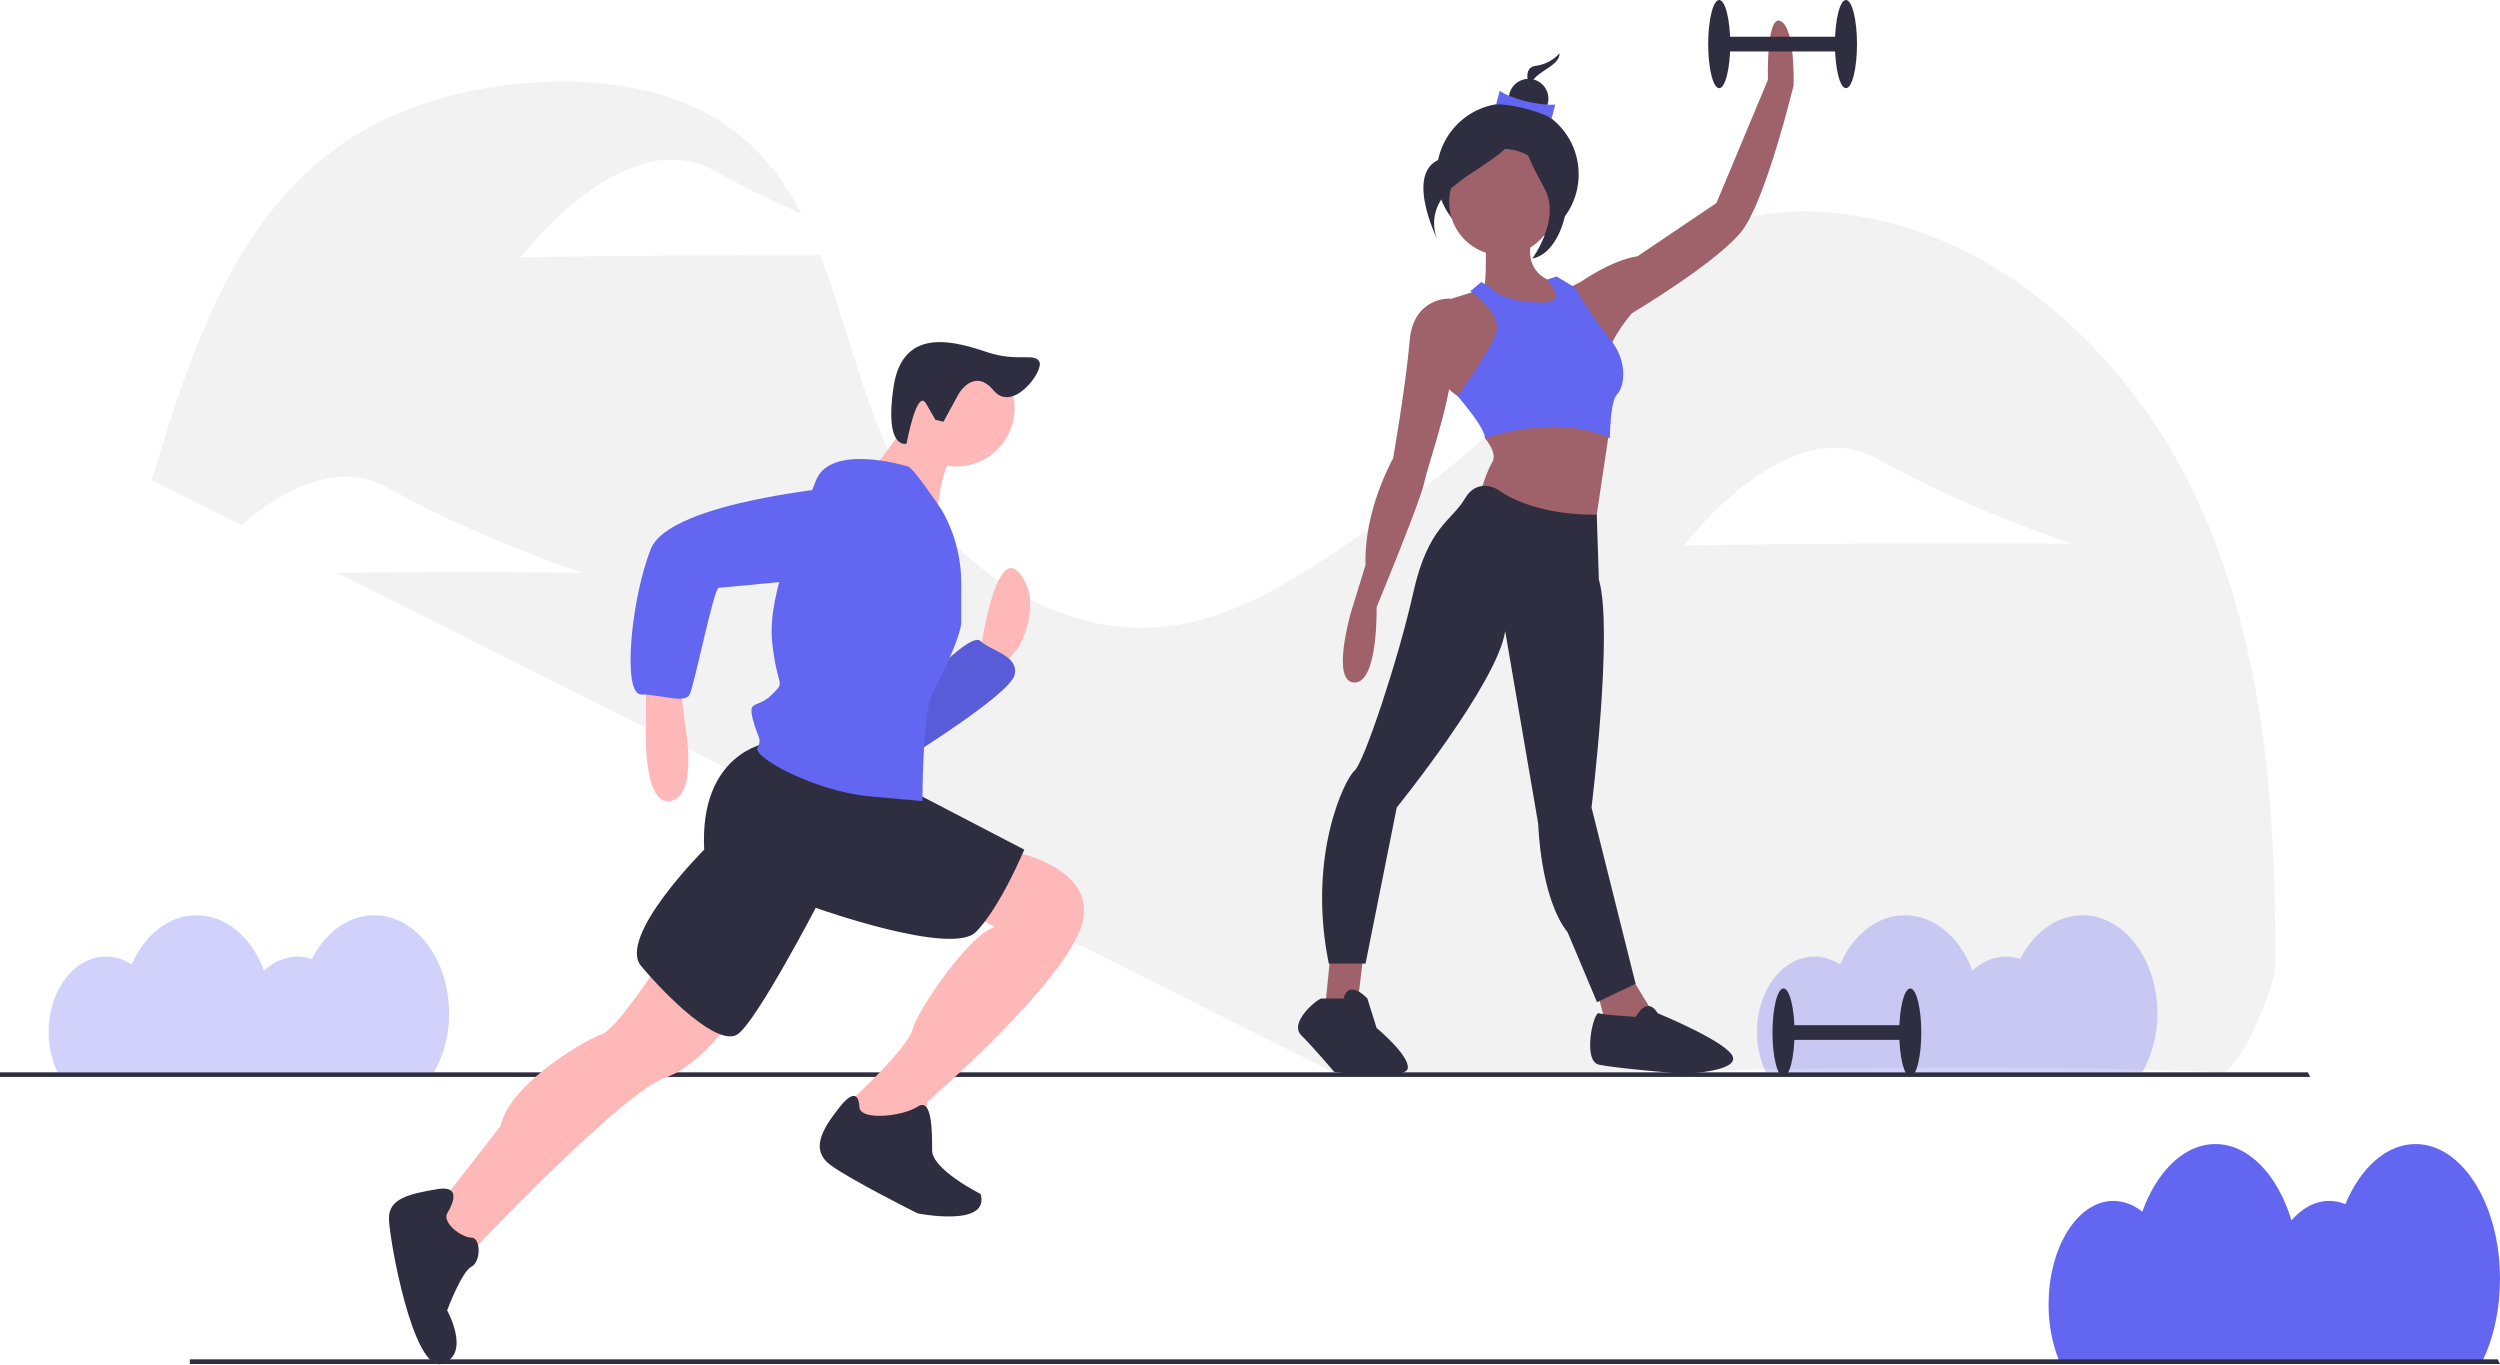
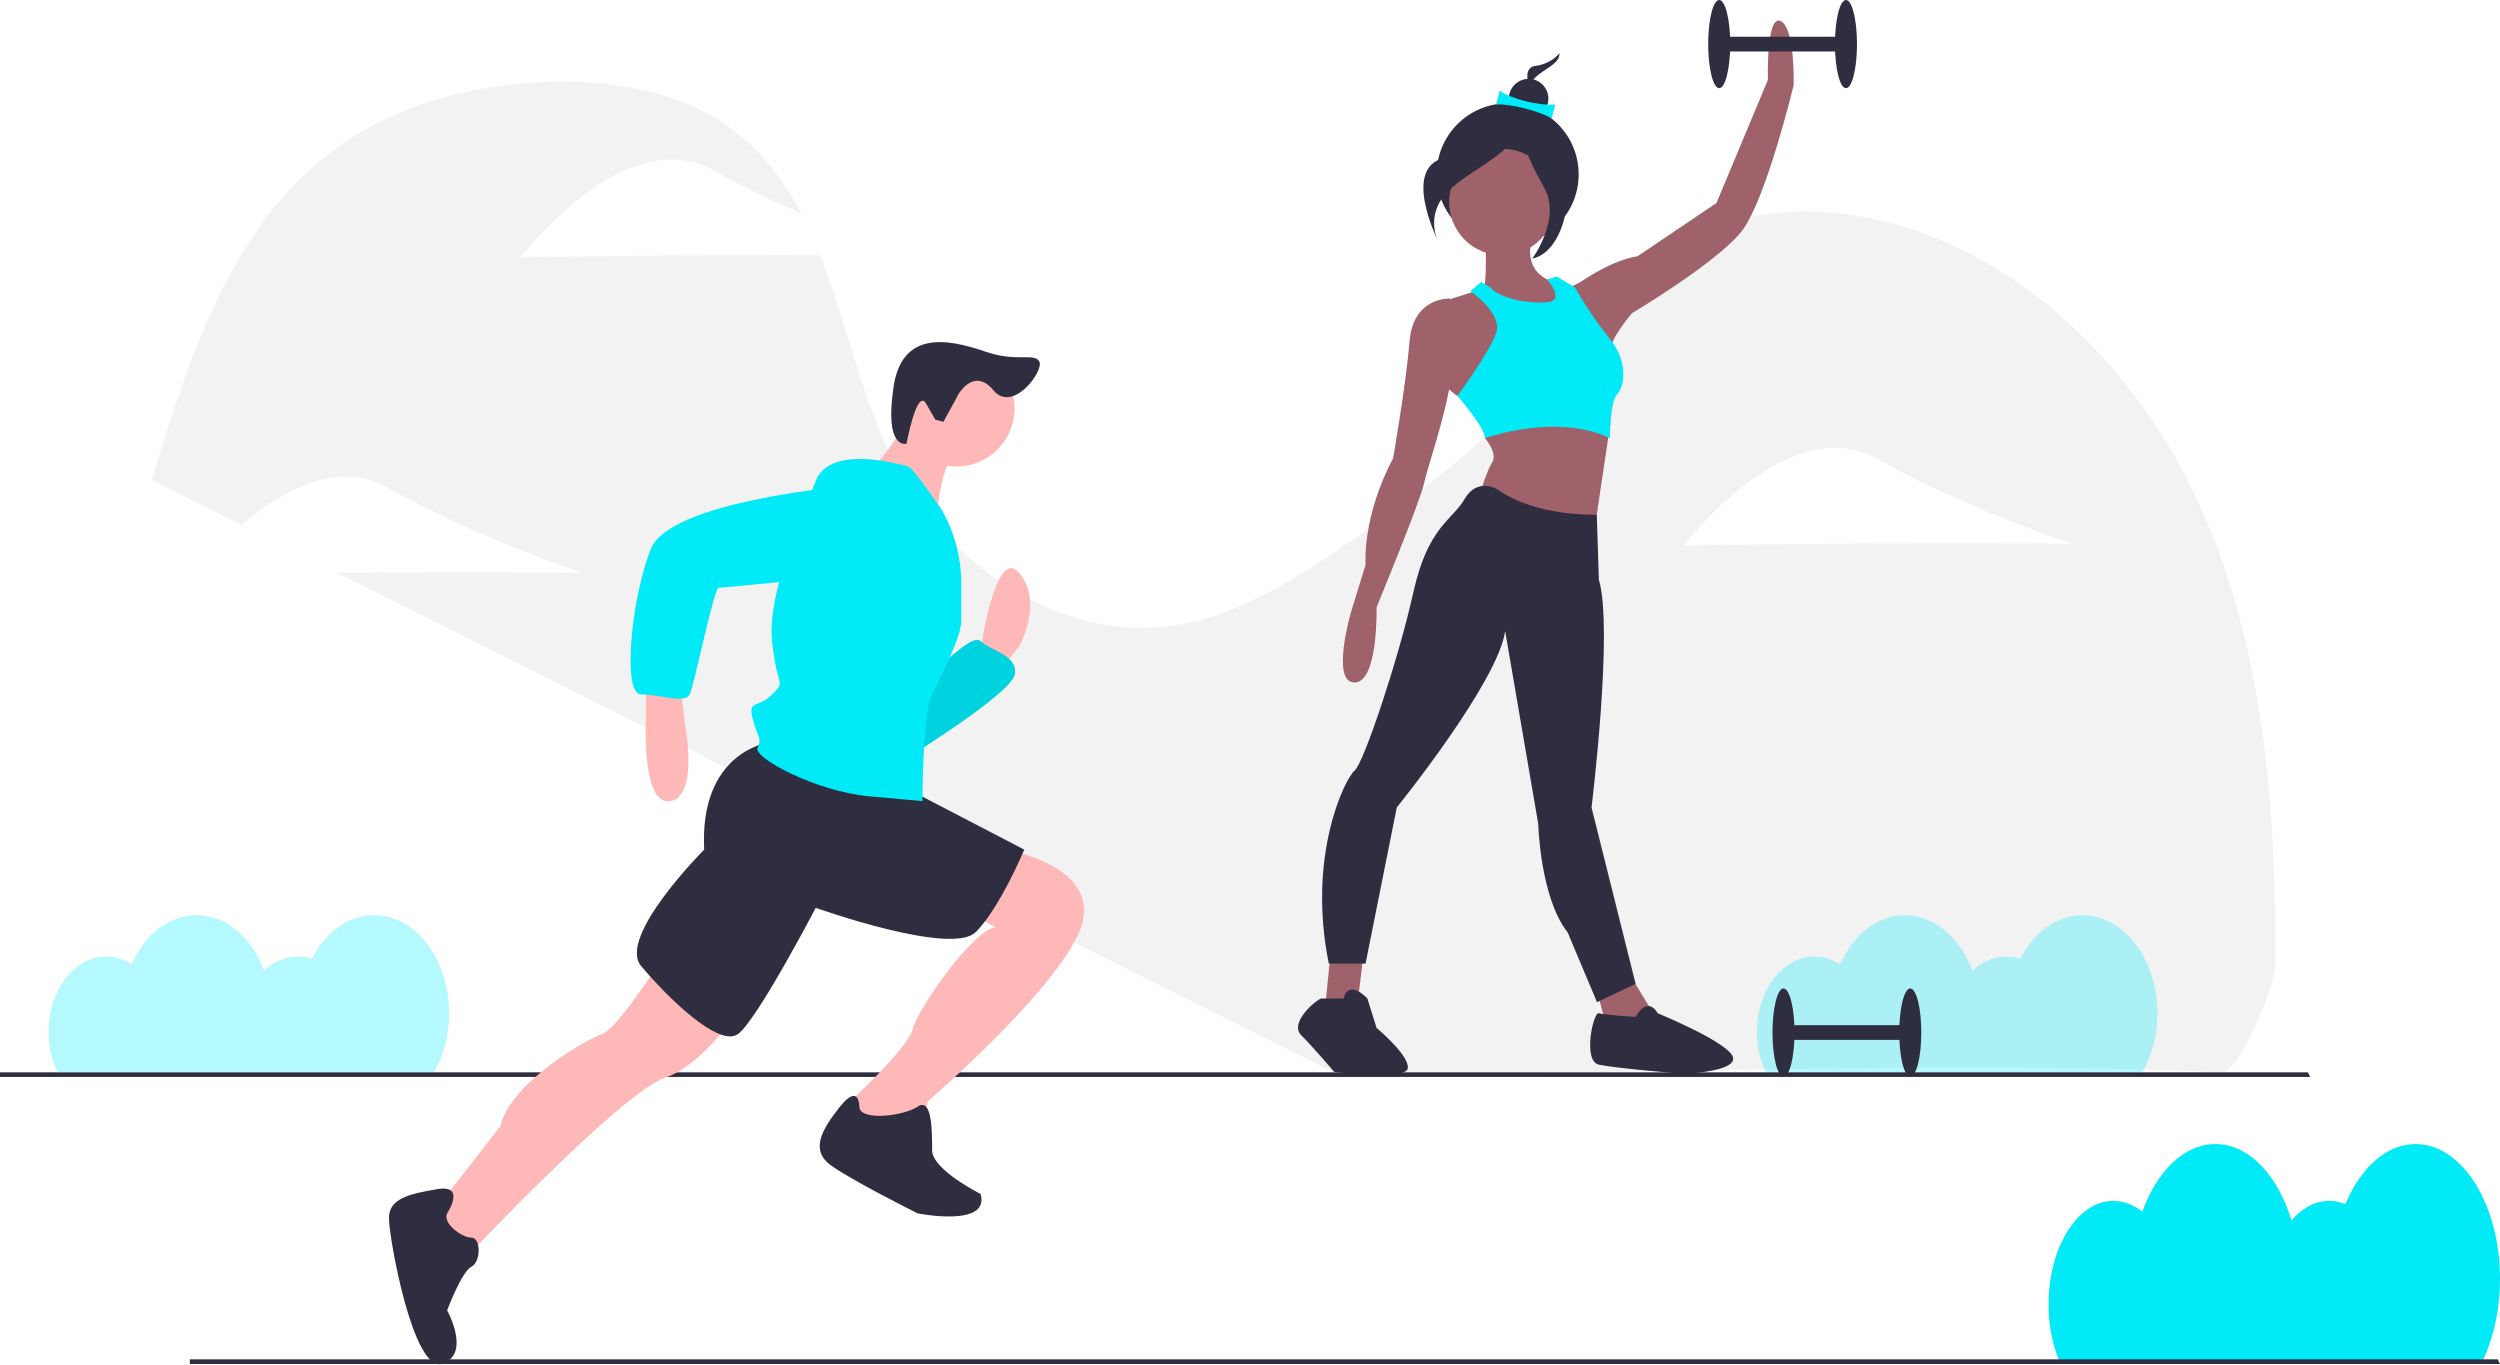
<svg xmlns="http://www.w3.org/2000/svg" viewBox="0 0 1080 589.339">
-   <path d="m1080 552.48c0-32.167-16.322-58.243-36.457-58.243-12.655 0-23.8 10.305-30.337 25.945a18.287 18.287 0 0 0 -6.967-1.398c-6.094 0-11.729 3.123-16.324 8.408-5.893-19.5-18.387-32.955-32.85-32.955-13.522 0-25.316 11.77-31.61 29.24a19.915 19.915 0 0 0 -12.477-4.693c-15.452 0-27.978 20.012-27.978 44.699a65.145 65.145 0 0 0 4.408 24.068h183.24c4.613-9.756 7.352-21.901 7.352-35.071z" fill="#6366f1" />
+   <path d="m1080 552.48c0-32.167-16.322-58.243-36.457-58.243-12.655 0-23.8 10.305-30.337 25.945a18.287 18.287 0 0 0 -6.967-1.398c-6.094 0-11.729 3.123-16.324 8.408-5.893-19.5-18.387-32.955-32.85-32.955-13.522 0-25.316 11.77-31.61 29.24a19.915 19.915 0 0 0 -12.477-4.693c-15.452 0-27.978 20.012-27.978 44.699a65.145 65.145 0 0 0 4.408 24.068h183.24c4.613-9.756 7.352-21.901 7.352-35.071z" fill="#00EAF8" />
  <path d="m949.299 216.151c-28.71-62.107-84.896-115.09-152.771-123.725-17.947-2.284-36.684-1.368-53.335 5.705-21.857 9.285-37.965 28.025-54.246 45.313a654.108 654.108 0 0 1 -114.96 96.847c-20.687 13.696-42.876 26.475-67.437 29.98-49.246 7.025-97.956-26.557-120.414-70.943-14.03-27.726-20.513-60.28-31.854-89.119-13.061-.025-28.623-.02-45.365.057-46.277.214-83.944.897-83.944.897s44.774-59.307 83.776-37.334c12.464 7.022 25.52 13.288 37.517 18.567-6.816-13.111-15.414-24.908-27.24-34.392-23.322-18.702-54.908-23.948-84.77-22.555-31.356 1.462-63.001 9.857-88.481 28.192-45.39 32.662-64.135 90.153-80.178 143.723l38.778 19.44c16.633-14.38 40.955-28.605 63.374-15.975 39.003 21.973 83.807 36.562 83.807 36.562s-37.362-.338-83.639-.125c-7.772.036-15.292.085-22.441.142l430.524 215.829c142 2 249.068-5.68 384 0 7.037.296 22.866-36.592 22.918-46.3.372-68.421-4.909-138.678-33.619-200.786zm-137.882 18.615c-46.277.214-83.944.897-83.944.897s44.774-59.307 83.776-37.334 83.807 36.562 83.807 36.562-37.362-.338-83.639-.125z" fill="#f2f2f2" />
-   <path d="m932 437.737c0-23.389-14.48-42.349-32.343-42.349-11.228 0-21.116 7.493-26.915 18.865a19.362 19.362 0 0 0 -6.181-1.016 21.059 21.059 0 0 0 -14.483 6.113c-5.227-14.179-16.313-23.962-29.143-23.962-11.997 0-22.46 8.559-28.044 21.26a20.107 20.107 0 0 0 -11.07-3.411c-13.708 0-24.821 14.55-24.821 32.5a39.928 39.928 0 0 0 3.91 17.5h162.567a51.201 51.201 0 0 0 6.523-25.5z" fill="#6366f1" opacity=".3" />
+   <path d="m932 437.737c0-23.389-14.48-42.349-32.343-42.349-11.228 0-21.116 7.493-26.915 18.865a19.362 19.362 0 0 0 -6.181-1.016 21.059 21.059 0 0 0 -14.483 6.113c-5.227-14.179-16.313-23.962-29.143-23.962-11.997 0-22.46 8.559-28.044 21.26a20.107 20.107 0 0 0 -11.07-3.411c-13.708 0-24.821 14.55-24.821 32.5a39.928 39.928 0 0 0 3.91 17.5h162.567a51.201 51.201 0 0 0 6.523-25.5z" fill="#00EAF8" opacity=".3" />
  <path d="m1080 589.237h-998v-2h997zm-82-124h-998v-2h997z" fill="#2f2e41" />
  <path d="m423.63 281.137s6.285-46.094 16.76-33.523 0 31.428 0 31.428l-8.38 10.475-8.38-6.285z" fill="#ffb8b8" />
-   <path d="m398.488 295.803s20.951-23.047 25.142-18.857 16.76 6.286 14.666 14.666-46.094 35.618-46.094 35.618z" fill="#6366f1" />
+   <path d="m398.488 295.803s20.951-23.047 25.142-18.857 16.76 6.286 14.666 14.666-46.094 35.618-46.094 35.618z" fill="#00EAF8" />
  <path d="m398.488 295.803s20.951-23.047 25.142-18.857 16.76 6.286 14.666 14.666-46.094 35.618-46.094 35.618z" opacity=".1" />
  <path d="m279.064 293.708v16.76s-2.095 37.714 10.475 35.619 6.286-33.523 6.286-33.523l-2.095-18.856zm6.286 121.519s-18.857 29.332-25.143 31.427-39.808 20.952-43.998 39.808l-29.332 37.713 14.666 18.857s67.045-71.236 85.901-77.521 37.713-37.713 37.713-37.713zm148.755-48.189s39.808 6.286 33.523 31.428-67.045 77.52-67.045 77.52l-2.095 12.571-23.047 4.19-10.476-10.475 2.095-6.286s25.142-23.046 27.237-31.427 25.142-41.903 35.618-43.998l-14.666-8.38z" fill="#ffb8b8" />
  <path d="m193.162 524.175s8.38-12.57-4.19-10.476-20.952 4.19-20.952 12.571 10.476 67.045 23.047 62.855 2.095-23.047 2.095-23.047 6.286-16.761 10.476-18.856 4.19-12.571 0-12.571-12.571-6.286-10.476-10.476zm178.088-46.093s0-10.476-8.38 0-12.57 18.856-4.19 25.141 37.713 20.952 37.713 20.952 31.427 6.286 27.237-8.38c0 0-20.952-10.476-20.952-18.857s0-23.047-6.285-18.856-25.142 6.285-25.142 0zm-39.807-157.137s-29.333 4.19-27.237 46.093c0 0-37.713 37.713-27.238 50.284s33.523 35.618 41.904 29.332 33.522-54.474 33.522-54.474 58.665 20.952 69.14 10.476 20.952-35.618 20.952-35.618l-52.379-27.237z" fill="#2f2e41" />
  <circle cx="413.154" cy="176.379" fill="#ffb8b8" r="25.142" />
  <path d="m394.297 178.474s-14.666 23.047-18.856 25.142 29.332 23.047 29.332 23.047 0-27.238 10.476-33.523z" fill="#ffb8b8" />
-   <path d="m392.202 201.52s-33.522-10.475-39.808 6.286-20.951 48.189-18.856 69.14 6.285 16.762 0 23.047-10.476 2.095-8.38 10.476 4.19 8.38 2.094 12.57 25.142 18.857 48.189 20.952l23.047 2.096s0-37.713 4.19-46.094 12.571-25.142 12.571-31.427v-16.631a63.607 63.607 0 0 0 -8.38-31.558s-12.572-18.856-14.667-18.856z" fill="#6366f1" />
-   <path d="m367.06 209.901s-77.52 6.286-85.901 27.237-12.571 62.855-4.19 62.855 18.856 4.19 20.951 0 10.476-46.093 12.571-46.093 64.95-6.286 64.95-6.286 27.237-33.522-8.38-37.713z" fill="#6366f1" />
+   <path d="m392.202 201.52s-33.522-10.475-39.808 6.286-20.951 48.189-18.856 69.14 6.285 16.762 0 23.047-10.476 2.095-8.38 10.476 4.19 8.38 2.094 12.57 25.142 18.857 48.189 20.952l23.047 2.096s0-37.713 4.19-46.094 12.571-25.142 12.571-31.427v-16.631a63.607 63.607 0 0 0 -8.38-31.558s-12.572-18.856-14.667-18.856z" fill="#00EAF8" />
+   <path d="m367.06 209.901s-77.52 6.286-85.901 27.237-12.571 62.855-4.19 62.855 18.856 4.19 20.951 0 10.476-46.093 12.571-46.093 64.95-6.286 64.95-6.286 27.237-33.522-8.38-37.713z" fill="#00EAF8" />
  <path d="m414.164 170.146s6.672-11.595 15.012-1.524 21.907-8.436 19.824-12.385-9.438.177-22.042-3.943-36.885-12.514-40.951 14.867 5.618 24.511 5.618 24.511 4.44-24.263 8.451-17.293l4.013 6.97 3.48.856z" fill="#2f2e41" />
  <circle cx="651.309" cy="75.314" fill="#2f2e41" r="30.674" />
  <path d="m641.504 98.018s1.587 28.572-1.588 28.572 19.842 13.493 19.842 13.493l14.286-7.937v-9.524s-19.048-2.381-11.111-23.017-21.43-1.587-21.43-1.587zm-66.669 313.499-2.381 23.81 7.937 2.381 6.349-6.349 2.381-19.842zm114.289 13.493 3.968 15.079 11.111 7.143 11.906-6.349-13.493-22.223z" fill="#9f616a" />
  <circle cx="649.043" cy="87.304" fill="#9f616a" r="23.016" />
  <path d="m635.154 173.417-5.555-2.381s-9.524-5.556-10.318-16.667 7.937-25.398 7.937-25.398l12.698-3.968 14.92 12.143.16 19.604z" fill="#9f616a" />
  <path d="m629.599 130.559-3.175-1.588s-15.873-.793-17.46 18.255-7.144 50.794-7.144 50.794-12.698 22.223-11.905 46.033l-6.35 20.636s-8.73 30.159 1.588 30.159 9.524-32.54 9.524-32.54 19.048-46.033 20.636-53.97 15.08-45.239 11.111-55.557 3.175-22.222 3.175-22.222zm11.905 50.001v8.73s5.555 6.35 3.174 10.318-4.762 11.905-4.762 11.905l11.112 17.46 37.302 3.175 7.418-49.7zm34.921-55.557 6.35-3.175s13.492-9.524 24.603-11.111l34.128-23.017 22.223-53.175s-.794-28.572 5.555-25.398 5.556 27.779 5.556 27.779-11.905 49.207-22.223 62.7-47.62 35.715-47.62 35.715-10.318 11.905-9.524 17.46-19.048-27.778-19.048-27.778z" fill="#9f616a" />
  <path d="m647.06 211.513s-8.731-5.556-14.287 3.968-15.873 11.905-22.222 40.477-21.43 73.811-25.398 76.986-20.635 36.509-11.111 83.335h15.873l13.493-67.462s43.651-53.969 46.826-76.192l14.286 83.335s.794 31.747 12.699 46.827l12.698 30.16 16.667-7.937-19.048-76.193s9.524-76.985 3.175-98.414l-.912-28.094s-26.073 1.109-42.74-10.796zm-66.669 219.846h-9.524c-1.587 0-14.286 10.318-8.73 15.873s14.286 15.874 14.286 15.874 30.953 3.936 31.747-1.62-13.493-17.428-13.493-17.428l-3.968-12.699s-7.937-8.73-10.318 0zm126.193 7.937s-13.492-.794-15.873-1.588-7.143 20.636 0 22.223 36.509 3.968 36.509 3.968 23.016-.793 21.429-7.143-32.54-19.048-32.54-19.048-3.969-7.936-9.525 1.588z" fill="#2f2e41" />
-   <path d="m643.885 124.21-3.969-2.382-4.762 3.969s14.286 9.524 11.112 18.254-16.667 26.985-16.667 26.985 11.905 13.492 11.905 18.254c0 0 30.953-11.111 53.97 0 0 0 0-15.873 3.174-19.048s4.762-14.286-3.175-23.81a174.007 174.007 0 0 1 -15.08-22.223l-7.936-4.762-4.088 1.297s8.056 9.02.12 9.815-20.636-1.588-24.604-6.35z" fill="#6366f1" />
+   <path d="m643.885 124.21-3.969-2.382-4.762 3.969s14.286 9.524 11.112 18.254-16.667 26.985-16.667 26.985 11.905 13.492 11.905 18.254c0 0 30.953-11.111 53.97 0 0 0 0-15.873 3.174-19.048s4.762-14.286-3.175-23.81a174.007 174.007 0 0 1 -15.08-22.223l-7.936-4.762-4.088 1.297s8.056 9.02.12 9.815-20.636-1.588-24.604-6.35z" fill="#00EAF8" />
  <path d="m673.728 23.016a16.767 16.767 0 0 1 -10.4 5.448c-6.934.99-1.486 11.886-1.486 11.886s-1.981-3.962 1.98-7.429 9.906-5.447 9.906-9.905z" fill="#2f2e41" />
  <circle cx="660.36" cy="42.628" fill="#2f2e41" r="8.549" />
-   <path d="m670.34 51.045c-6.604-3.45-17.965-6.162-24.001-5.968l1.527-5.838c5.344 3.63 16.645 6.394 24.001 5.969z" fill="#6366f1" />
+   <path d="m670.34 51.045c-6.604-3.45-17.965-6.162-24.001-5.968l1.527-5.838c5.344 3.63 16.645 6.394 24.001 5.969z" fill="#00EAF8" />
  <g fill="#2f2e41">
    <path d="m656.696 51.56s-10.407 13.38-31.22 16.353-4.46 35.68-4.46 35.68-5.947-11.893 5.946-22.3 29.734-16.353 29.734-29.734z" />
    <path d="m657.49 50.766s5.947 20.813 14.867 23.787 4.46 34.194-10.407 37.167c0 0 12.637-17.097 5.204-30.477s-11.894-23.787-9.664-30.477zm85.206-34.893h54.763v6.349h-54.763z" />
    <ellipse cx="797.46" cy="19.048" rx="4.762" ry="19.048" />
    <ellipse cx="742.696" cy="19.048" rx="4.762" ry="19.048" />
    <path d="m770.475 442.882h54.763v6.349h-54.763z" />
    <ellipse cx="825.238" cy="446.057" rx="4.762" ry="19.048" />
    <ellipse cx="770.475" cy="446.057" rx="4.762" ry="19.048" />
  </g>
-   <path d="m194 437.737c0-23.389-14.48-42.349-32.343-42.349-11.228 0-21.116 7.493-26.915 18.865a19.362 19.362 0 0 0 -6.181-1.016 21.059 21.059 0 0 0 -14.483 6.113c-5.227-14.179-16.313-23.962-29.143-23.962-11.997 0-22.46 8.559-28.044 21.26a20.107 20.107 0 0 0 -11.07-3.411c-13.708 0-24.821 14.55-24.821 32.5a39.928 39.928 0 0 0 3.91 17.5h162.567a51.201 51.201 0 0 0 6.523-25.5z" fill="#6366f1" opacity=".3" />
+   <path d="m194 437.737c0-23.389-14.48-42.349-32.343-42.349-11.228 0-21.116 7.493-26.915 18.865a19.362 19.362 0 0 0 -6.181-1.016 21.059 21.059 0 0 0 -14.483 6.113c-5.227-14.179-16.313-23.962-29.143-23.962-11.997 0-22.46 8.559-28.044 21.26a20.107 20.107 0 0 0 -11.07-3.411c-13.708 0-24.821 14.55-24.821 32.5a39.928 39.928 0 0 0 3.91 17.5h162.567a51.201 51.201 0 0 0 6.523-25.5z" fill="#00EAF8" opacity=".3" />
</svg>
